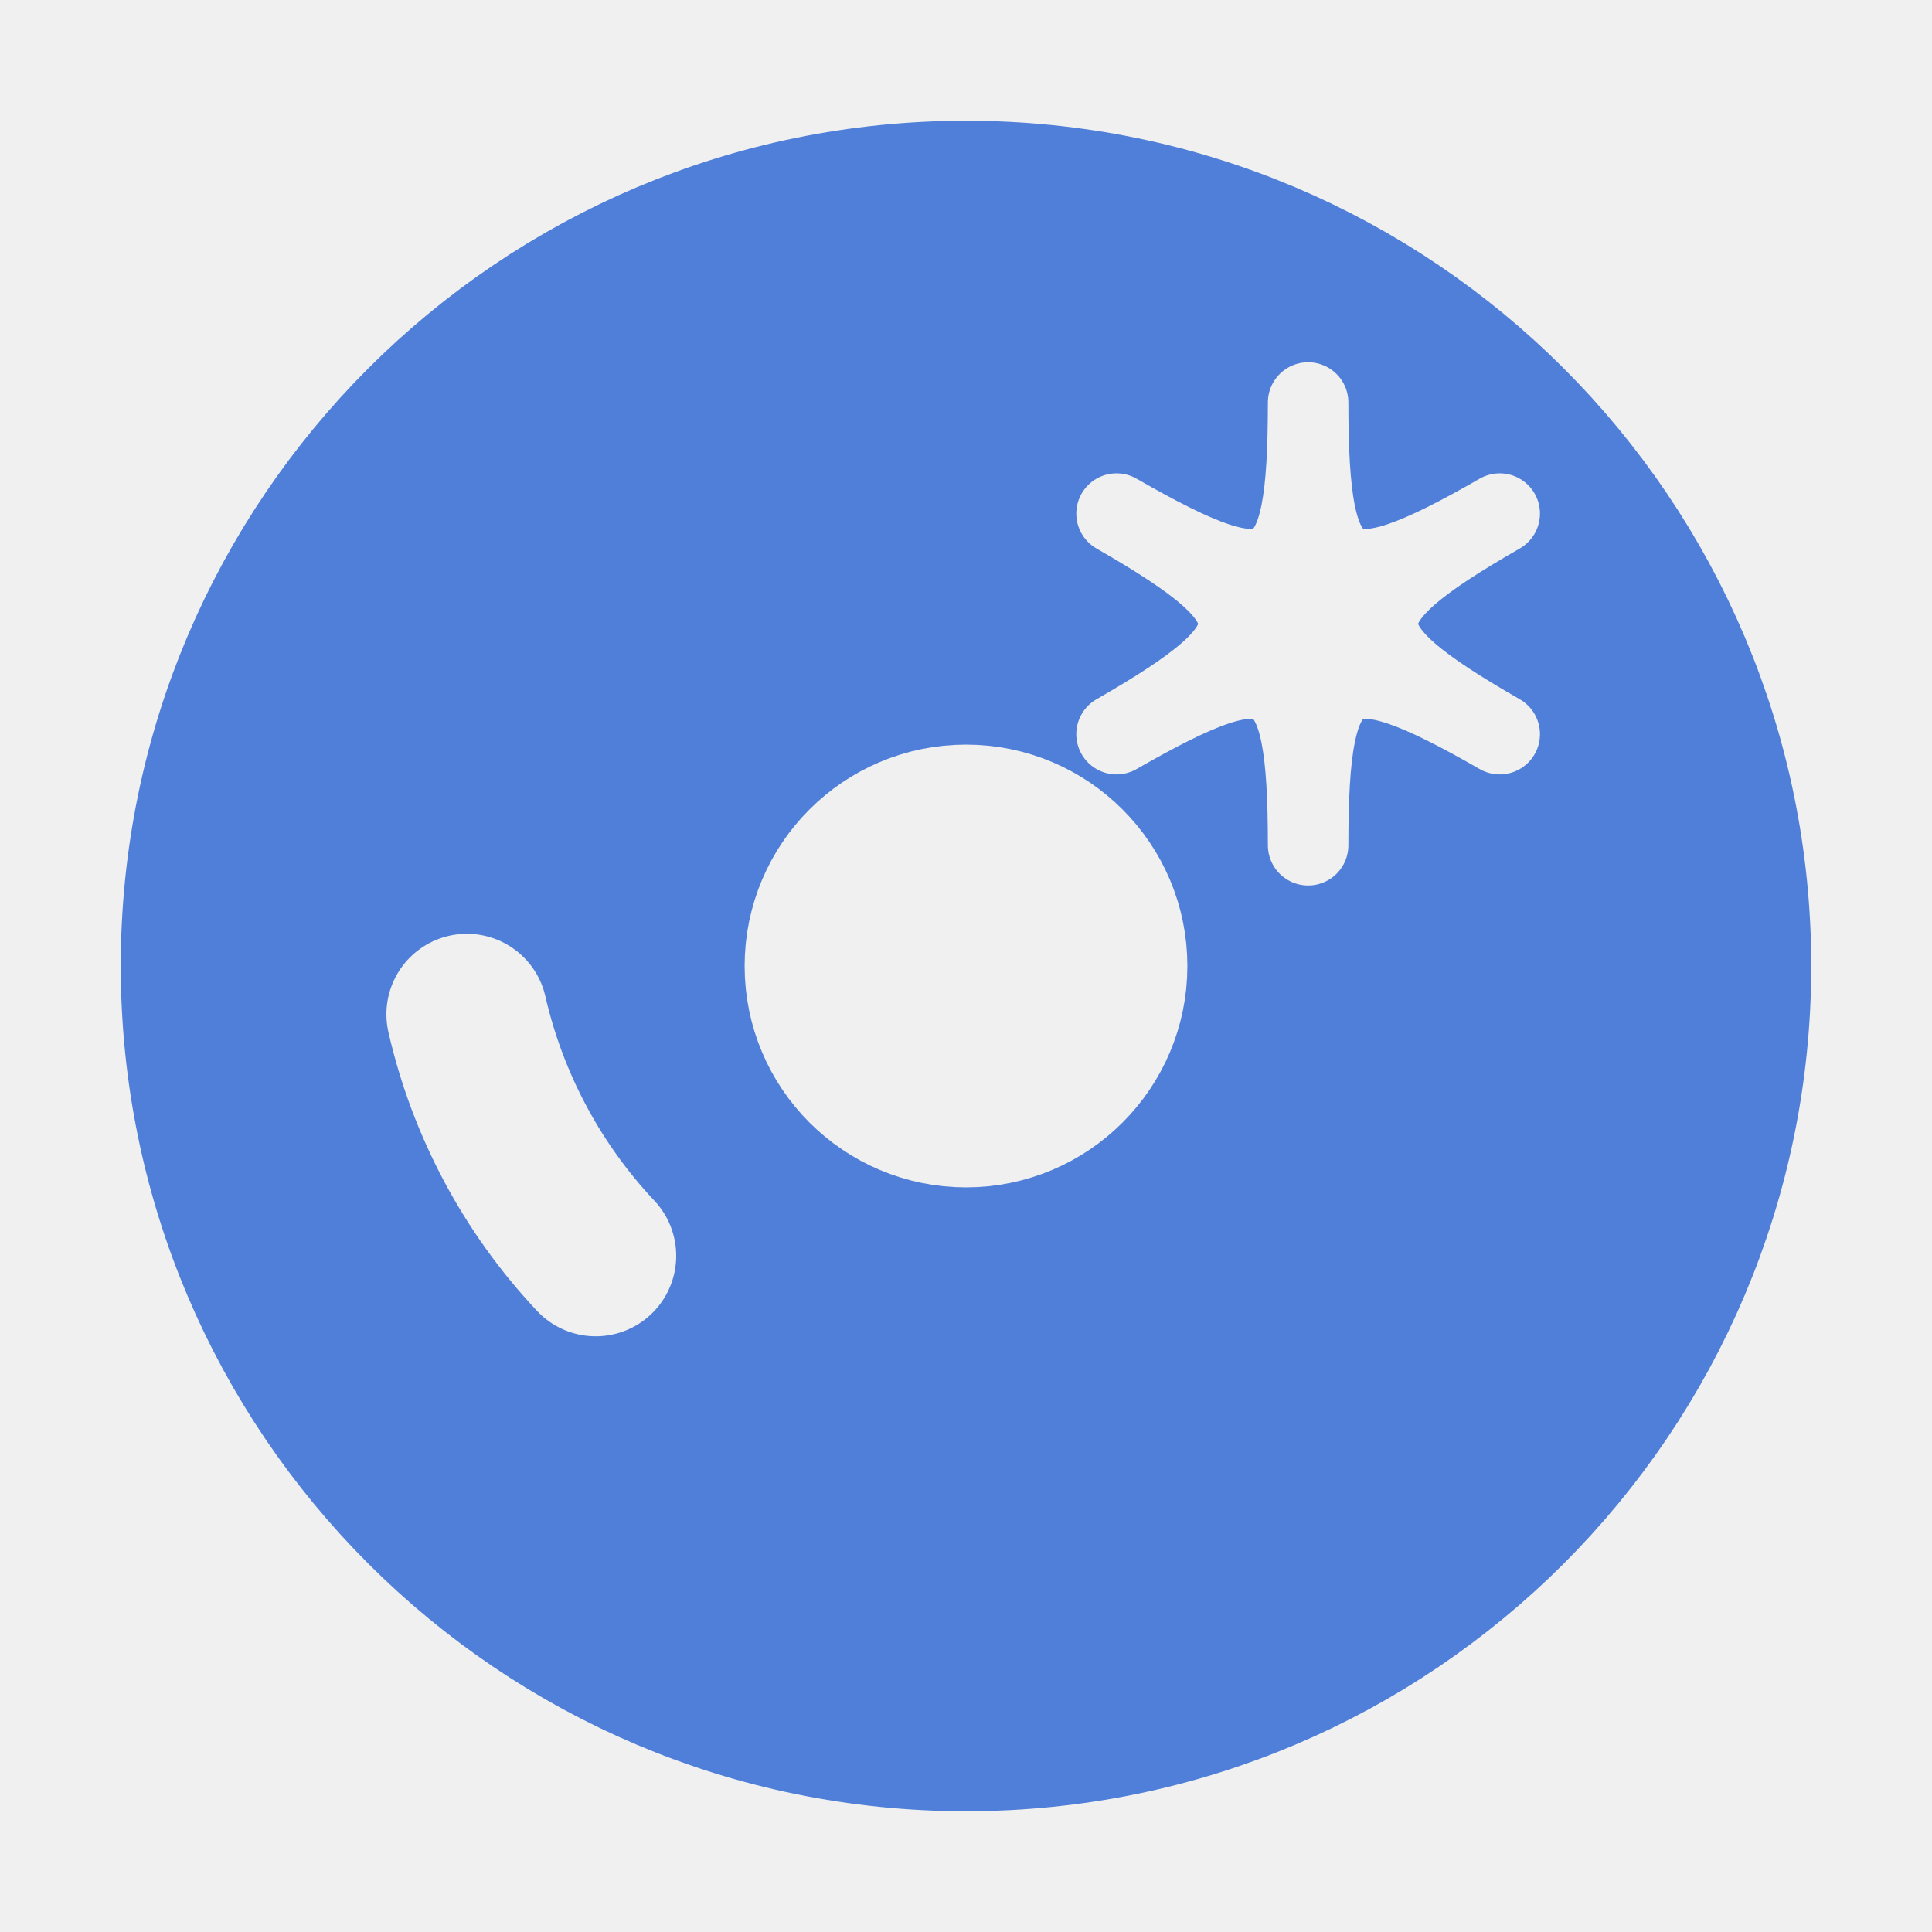
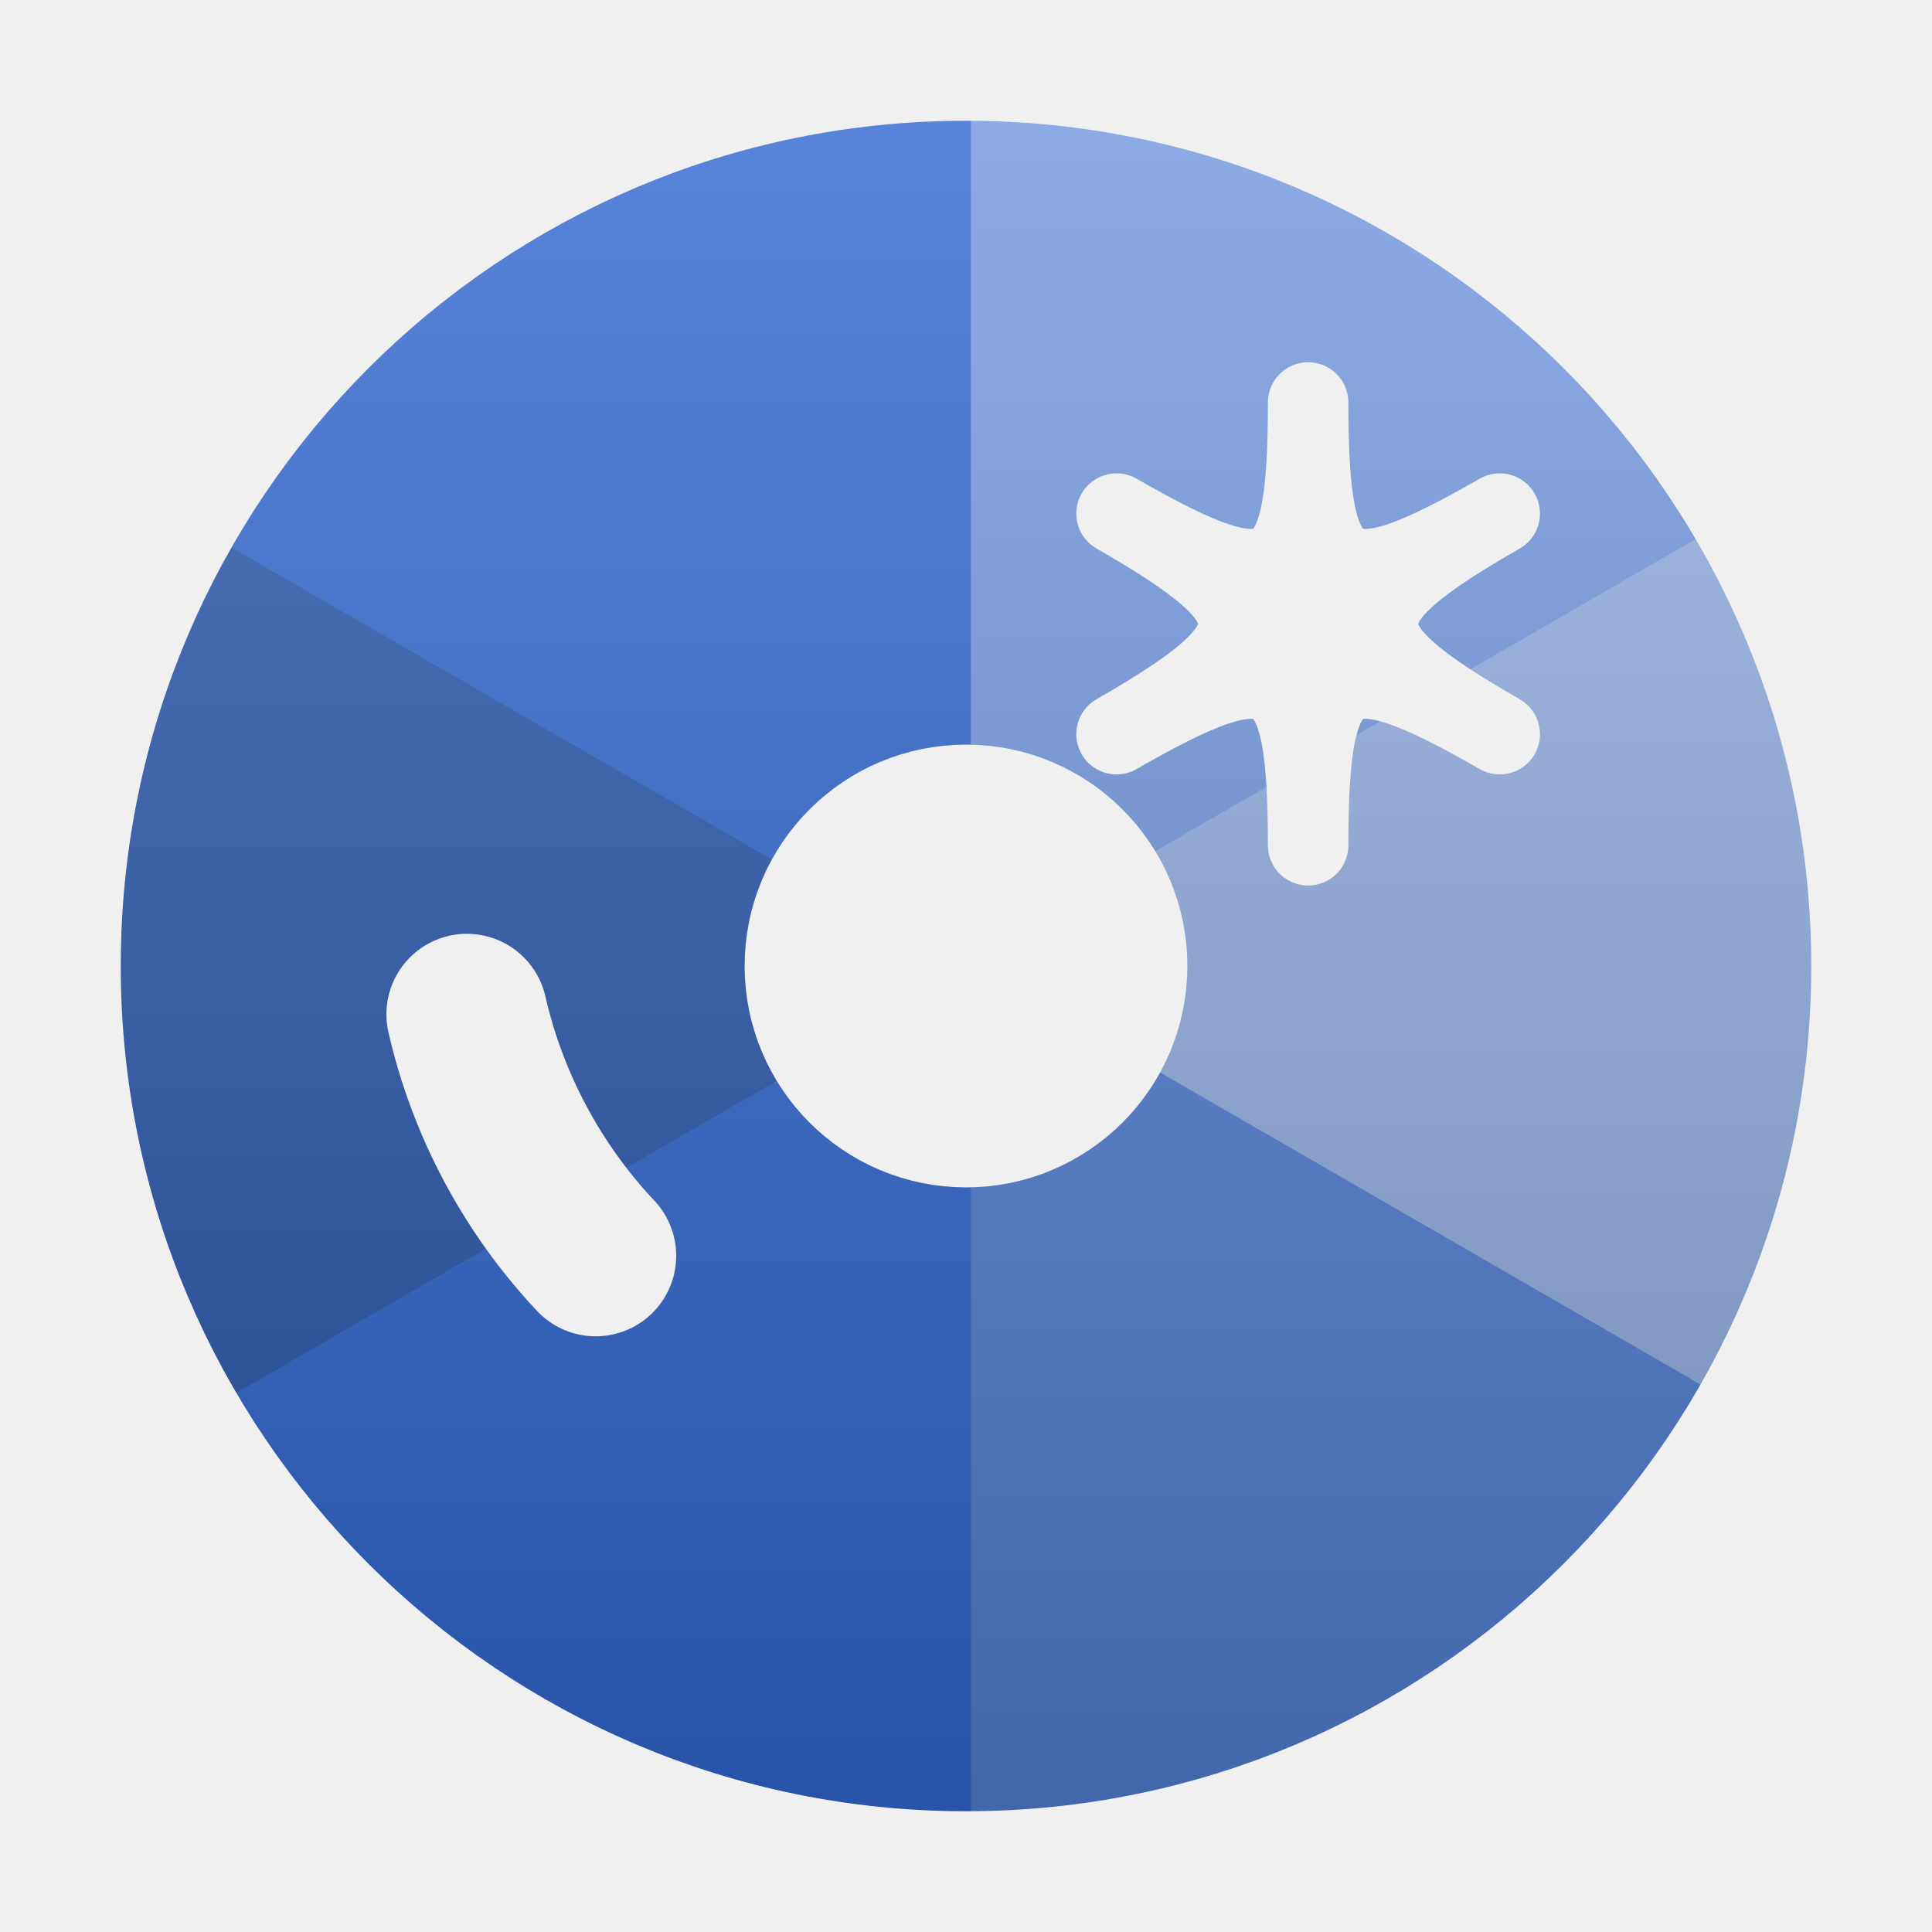
<svg xmlns="http://www.w3.org/2000/svg" width="24" height="24" viewBox="0 0 24 24" fill="none" stroke-width="2" stroke-linecap="round" stroke-linejoin="round">
  <mask id="glyph">
    <circle cx="12" cy="12" r="9.5" fill="#fff" stroke="#fff" />
    <g stroke="#000">
      <path d="M16.25 5C16.25 7.34 16.61 7.54 18.63 6.38C16.61 7.54 16.61 7.96 18.63 9.12C16.61 7.96 16.25 8.16 16.25 10.5C16.25 8.16 15.89 7.96 13.87 9.12C15.89 7.96 15.89 7.54 13.87 6.38C15.89 7.54 16.25 7.34 16.25 5Z" fill="#000" stroke-width="1" />
      <circle cx="12" cy="12" r="1.75" fill="#000" />
      <path d="M7.4 15.6a6.5 6.5 0 0 1-1.6-3" />
    </g>
  </mask>
-   <rect width="24" height="24" fill="#4F7FD9" mask="url(#glyph)" />
+   <defs>
+     <linearGradient id="shade" x1="0" y1="0" x2="0" y2="24" gradientUnits="userSpaceOnUse">
+       <stop offset="0" stop-color="#fff" stop-opacity=".22" />
+       <stop offset="1" stop-color="#000" stop-opacity=".22" />
+     </linearGradient>
+   </defs>
+   <g mask="url(#glyph)">
+     <path d="M12 12 12.00 -8.00 29.32 2.00Z" fill="#7197E0" stroke="#7197E0" stroke-width=".12" />
+     <path d="M12 12 29.32 2.00 29.32 22.00Z" fill="#92B0E7" stroke="#92B0E7" stroke-width=".12" />
+     <path d="M12 12 29.32 22.00 12.00 32.00Z" fill="#4F7FD9" stroke="#4F7FD9" stroke-width=".12" />
+     <path d="M12 12 12.00 32.00 -5.32 22.00Z" fill="#2D67D2" stroke="#2D67D2" stroke-width=".12" />
+     <path d="M12 12 -5.32 22.00 -5.32 2.00Z" fill="#2656B0" stroke="#2656B0" stroke-width=".12" />
+     <path d="M12 12 -5.32 2.00 12.00 -8.00Z" fill="#2D67D2" stroke="#2D67D2" stroke-width=".12" />
+     <rect width="24" height="24" fill="url(#shade)" />
+   </g>
</svg>
